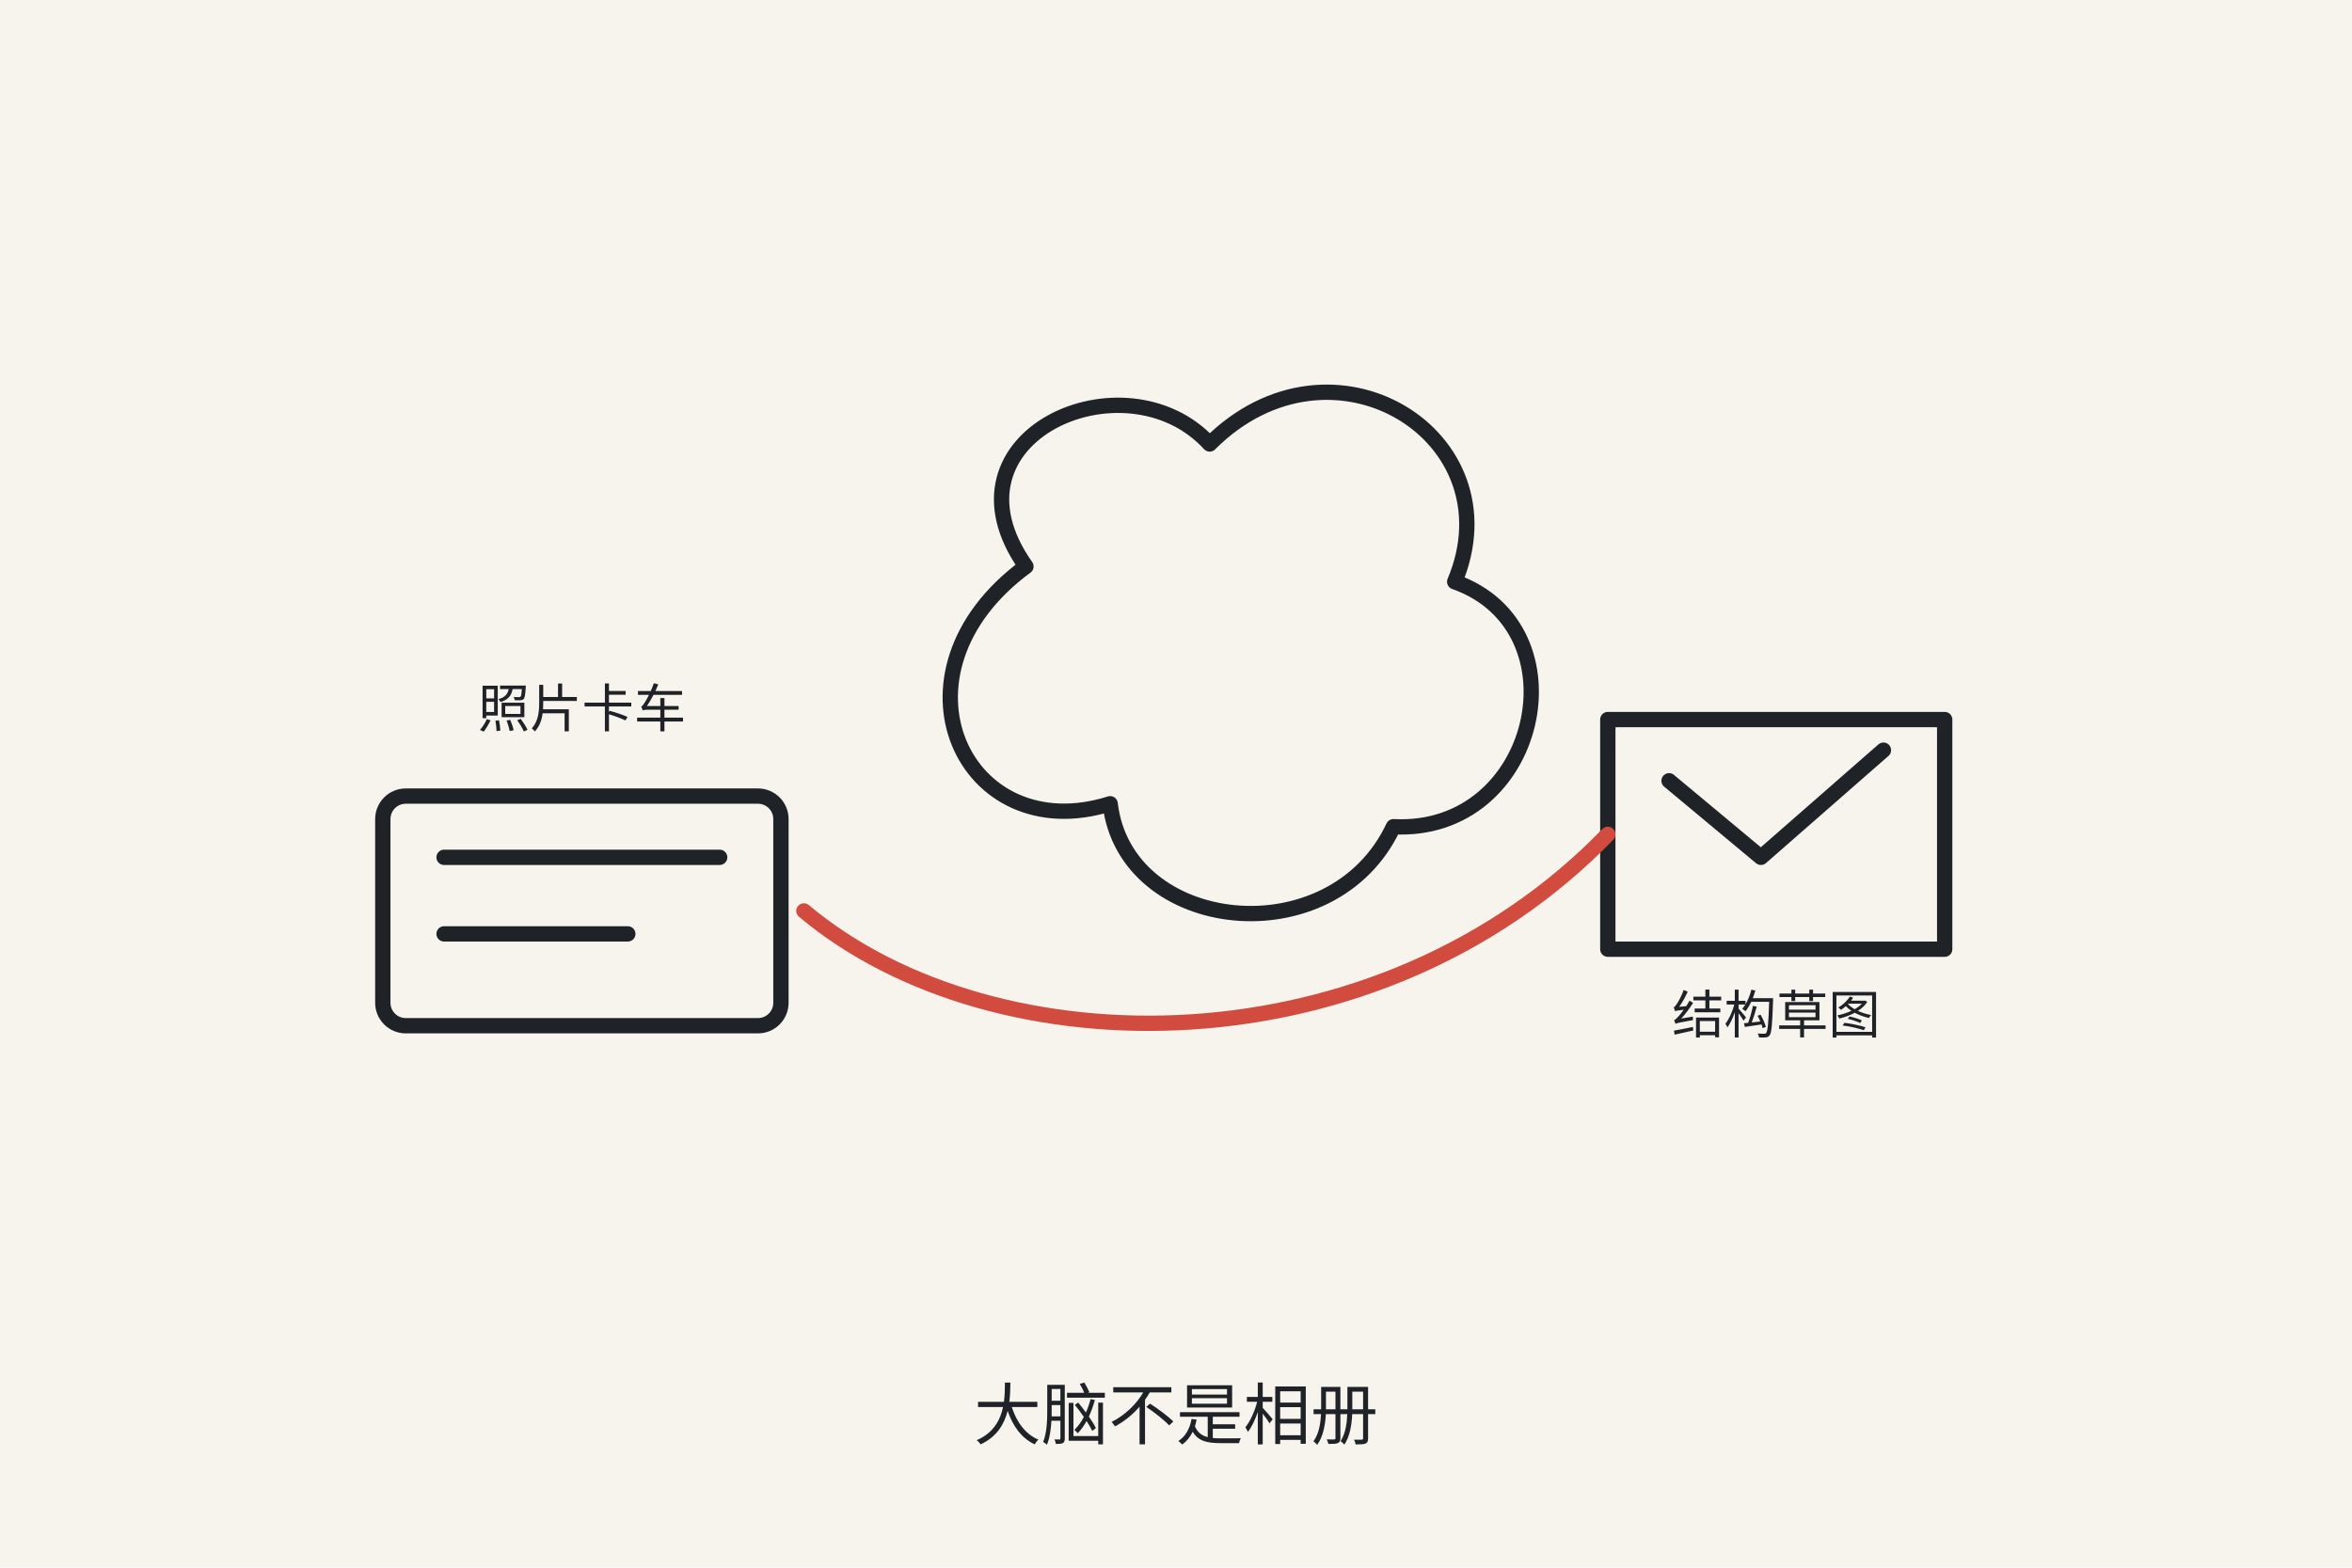
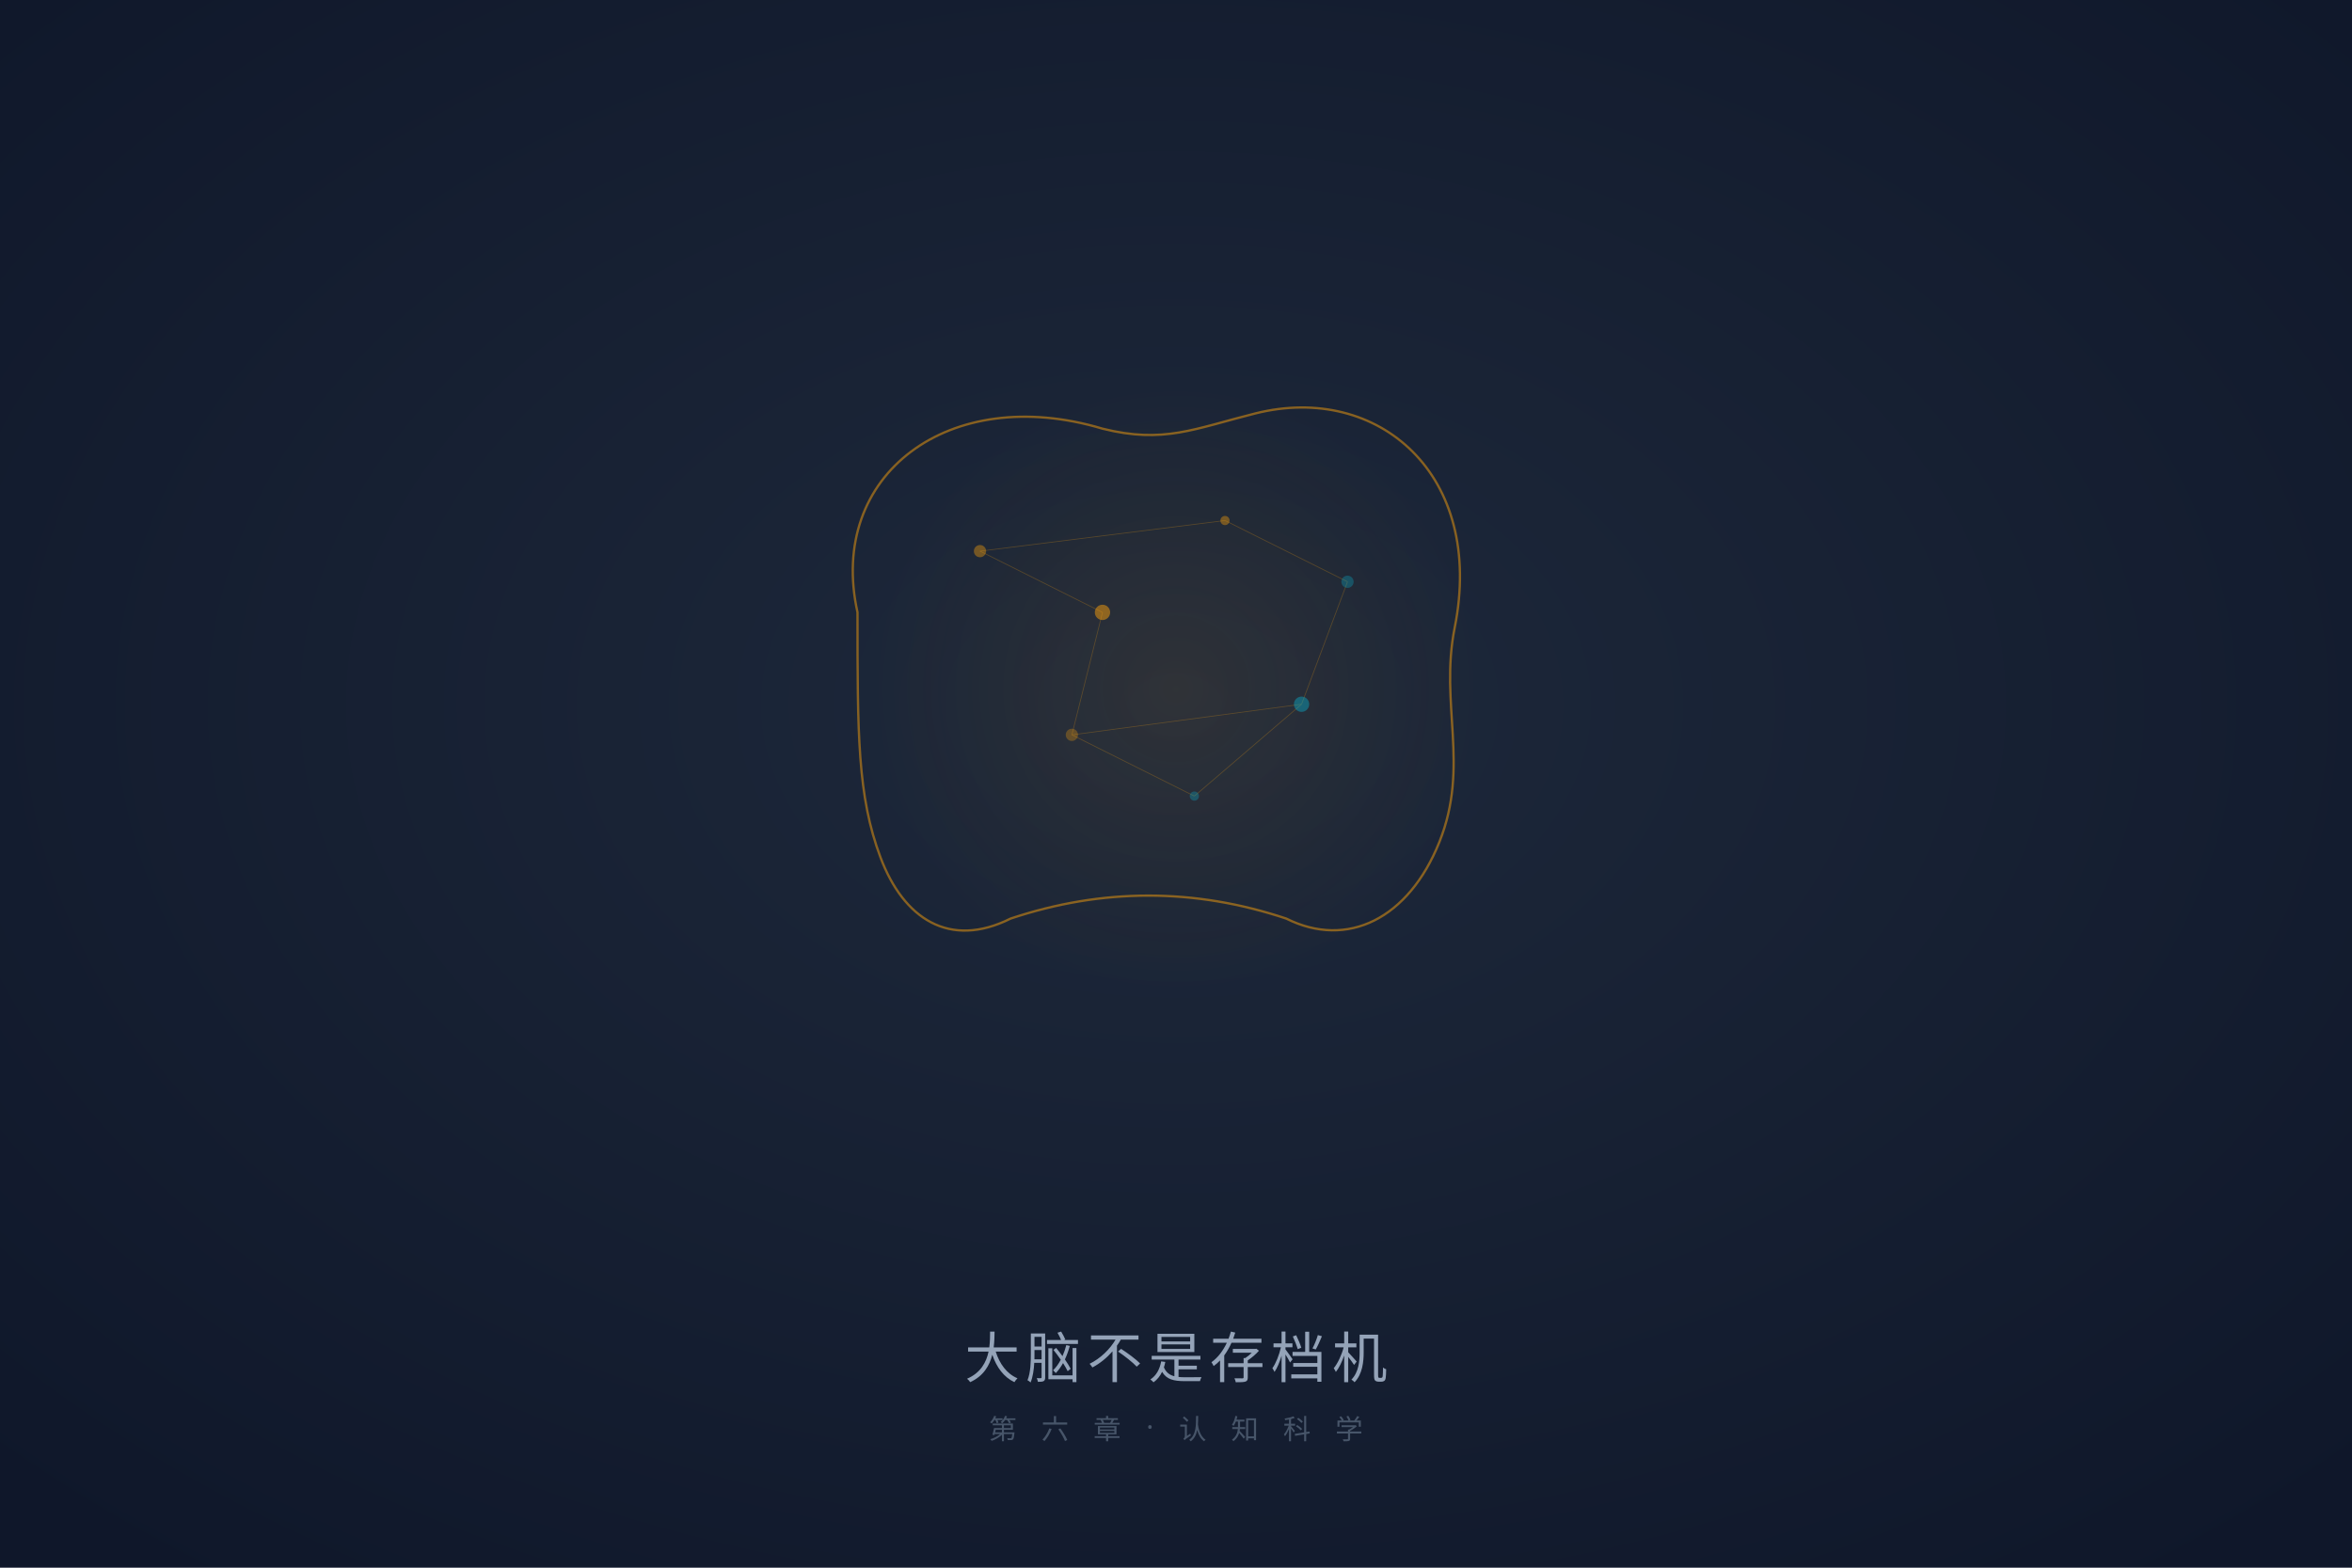
- <svg xmlns="http://www.w3.org/2000/svg" width="1536" height="1024" viewBox="0 0 1536 1024" role="img" aria-label="大脑不是相册">
-   <rect width="1536" height="1024" fill="#f7f3ed" />
-   <g fill="none" stroke="#1f2328" stroke-width="10" stroke-linecap="round" stroke-linejoin="round">
-     <path d="M670 370 C610 285 735 230 790 290 C870 210 990 285 950 380 C1035 410 1005 545 910 540 C870 625 735 610 725 525 C630 555 575 440 670 370z" />
-     <rect x="250" y="520" width="260" height="150" rx="15" />
-     <path d="M290 560h180M290 610h120" />
-     <path d="M1050 470h220v150h-220zM1090 510l60 50 80-70" />
-     <path d="M525 595 C650 700 900 700 1050 545" stroke="#d14b3f" />
-     <text x="380" y="475" text-anchor="middle" font-family="Arial, 'Microsoft YaHei', sans-serif" font-size="34" fill="#1f2328" stroke="none">照片卡车</text>
-     <text x="1160" y="675" text-anchor="middle" font-family="Arial, 'Microsoft YaHei', sans-serif" font-size="34" fill="#1f2328" stroke="none">结构草图</text>
+ <svg xmlns="http://www.w3.org/2000/svg" width="1536" height="1024" viewBox="0 0 1536 1024" role="img" aria-label="大脑不是存档机">
+   <defs>
+     <radialGradient id="bg" cx="50%" cy="45%" r="70%">
+       <stop offset="0%" stop-color="#1e293b" />
+       <stop offset="100%" stop-color="#0f172a" />
+     </radialGradient>
+     <radialGradient id="brainGlow" cx="50%" cy="50%" r="50%">
+       <stop offset="0%" stop-color="#f59e0b" stop-opacity="0.08" />
+       <stop offset="100%" stop-color="#f59e0b" stop-opacity="0" />
+     </radialGradient>
+     <filter id="glow">
+       <feGaussianBlur stdDeviation="3" />
+     </filter>
+   </defs>
+   <rect width="1536" height="1024" fill="url(#bg)" />
+   <circle cx="768" cy="450" r="200" fill="url(#brainGlow)" />
+   <path d="M560 400 C540 310, 620 250, 720 280 C760 290, 780 280, 820 270 C900 250, 970 310, 950 410 C940 460, 960 500, 940 550 C920 600, 880 620, 840 600 C780 580, 720 580, 660 600 C620 620, 590 600, 575 560 C560 520, 560 480, 560 400 Z" fill="none" stroke="#f59e0b" stroke-width="1.5" opacity="0.5" />
+   <g stroke="#f59e0b" stroke-width="0.5" opacity="0.25">
+     <line x1="640" y1="360" x2="720" y2="400" />
+     <line x1="720" y1="400" x2="700" y2="480" />
+     <line x1="700" y1="480" x2="850" y2="460" />
+     <line x1="850" y1="460" x2="880" y2="380" />
+     <line x1="880" y1="380" x2="800" y2="340" />
+     <line x1="800" y1="340" x2="640" y2="360" />
+     <line x1="700" y1="480" x2="780" y2="520" />
+     <line x1="780" y1="520" x2="850" y2="460" />
  </g>
-   <text x="768" y="940" text-anchor="middle" font-family="Arial, 'Microsoft YaHei', sans-serif" font-size="44" fill="#1f2328">大脑不是相册</text>
+   <circle cx="640" cy="360" r="4" fill="#f59e0b" opacity="0.4" />
+   <circle cx="720" cy="400" r="5" fill="#f59e0b" opacity="0.5" />
+   <circle cx="700" cy="480" r="4" fill="#f59e0b" opacity="0.3" />
+   <circle cx="850" cy="460" r="5" fill="#06b6d4" opacity="0.4" />
+   <circle cx="880" cy="380" r="4" fill="#06b6d4" opacity="0.3" />
+   <circle cx="800" cy="340" r="3" fill="#f59e0b" opacity="0.4" />
+   <circle cx="780" cy="520" r="3" fill="#06b6d4" opacity="0.3" />
+   <text x="768" y="900" text-anchor="middle" font-family="'Noto Serif SC', 'Songti SC', serif" font-size="36" fill="#94a3b8" letter-spacing="4">大脑不是存档机</text>
+   <text x="768" y="940" text-anchor="middle" font-family="'Noto Serif SC', 'Songti SC', serif" font-size="18" fill="#475569" letter-spacing="6">第 六 章 · 认 知 科 学</text>
</svg>
